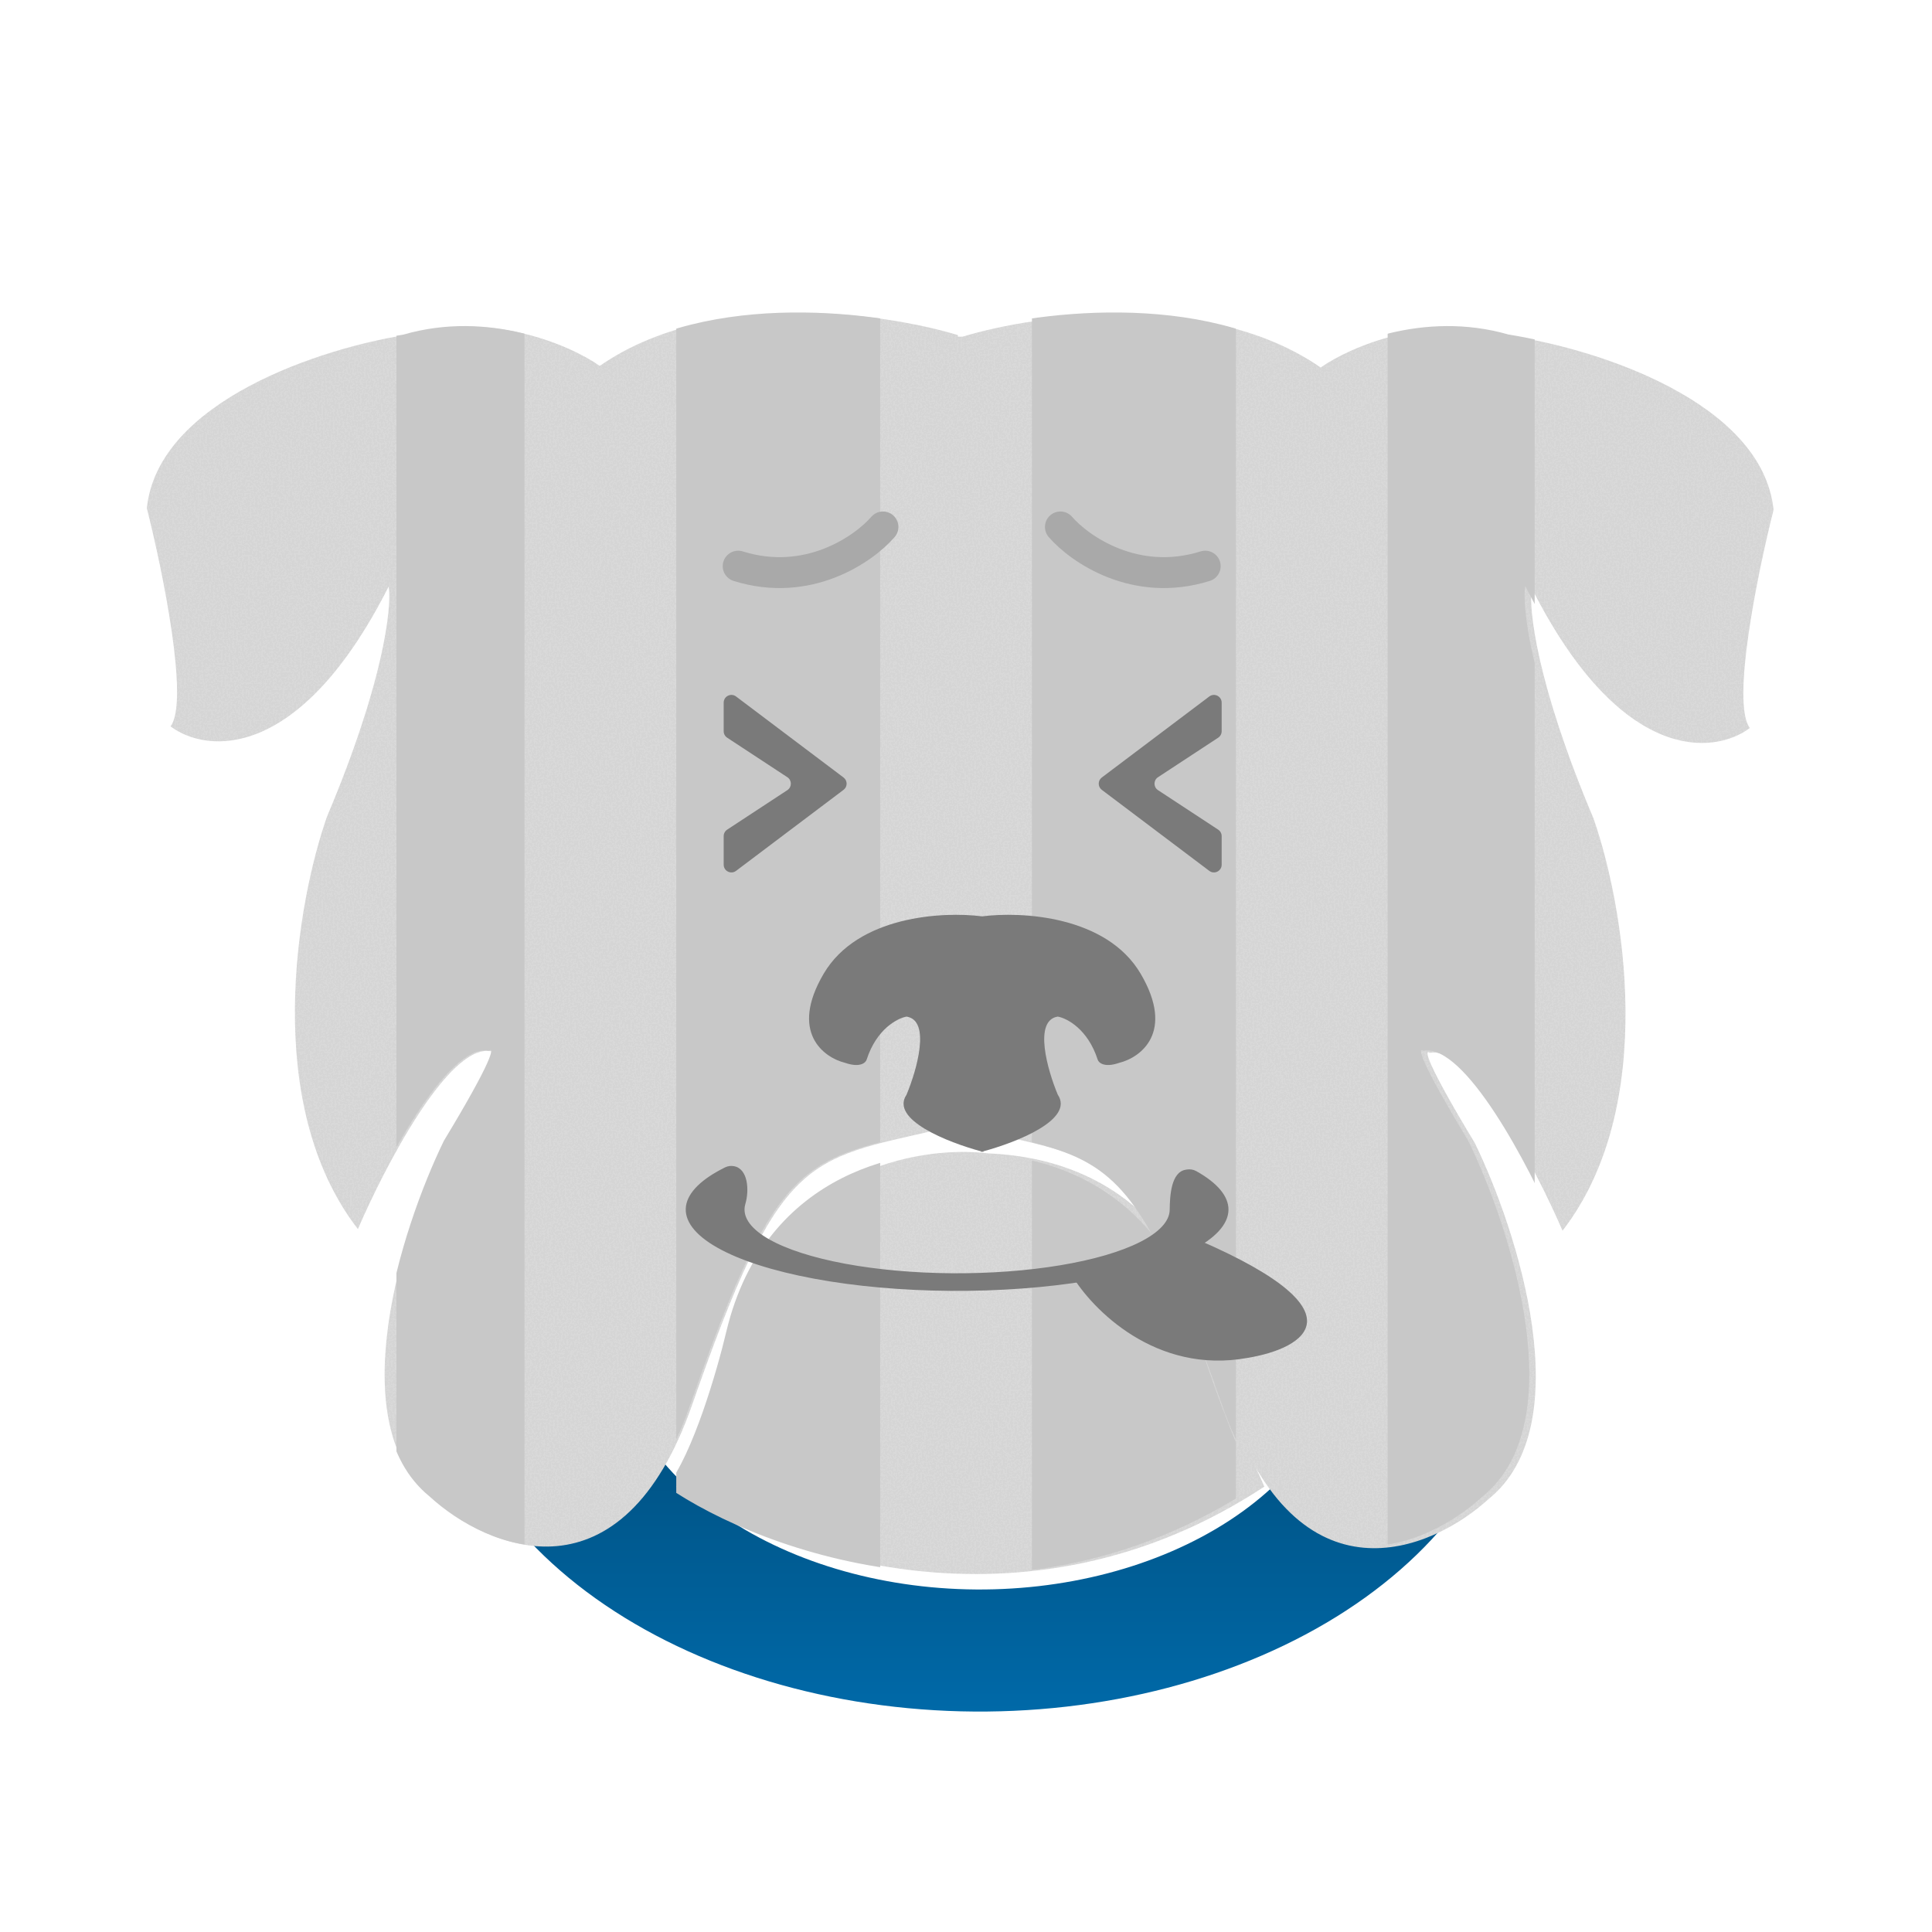
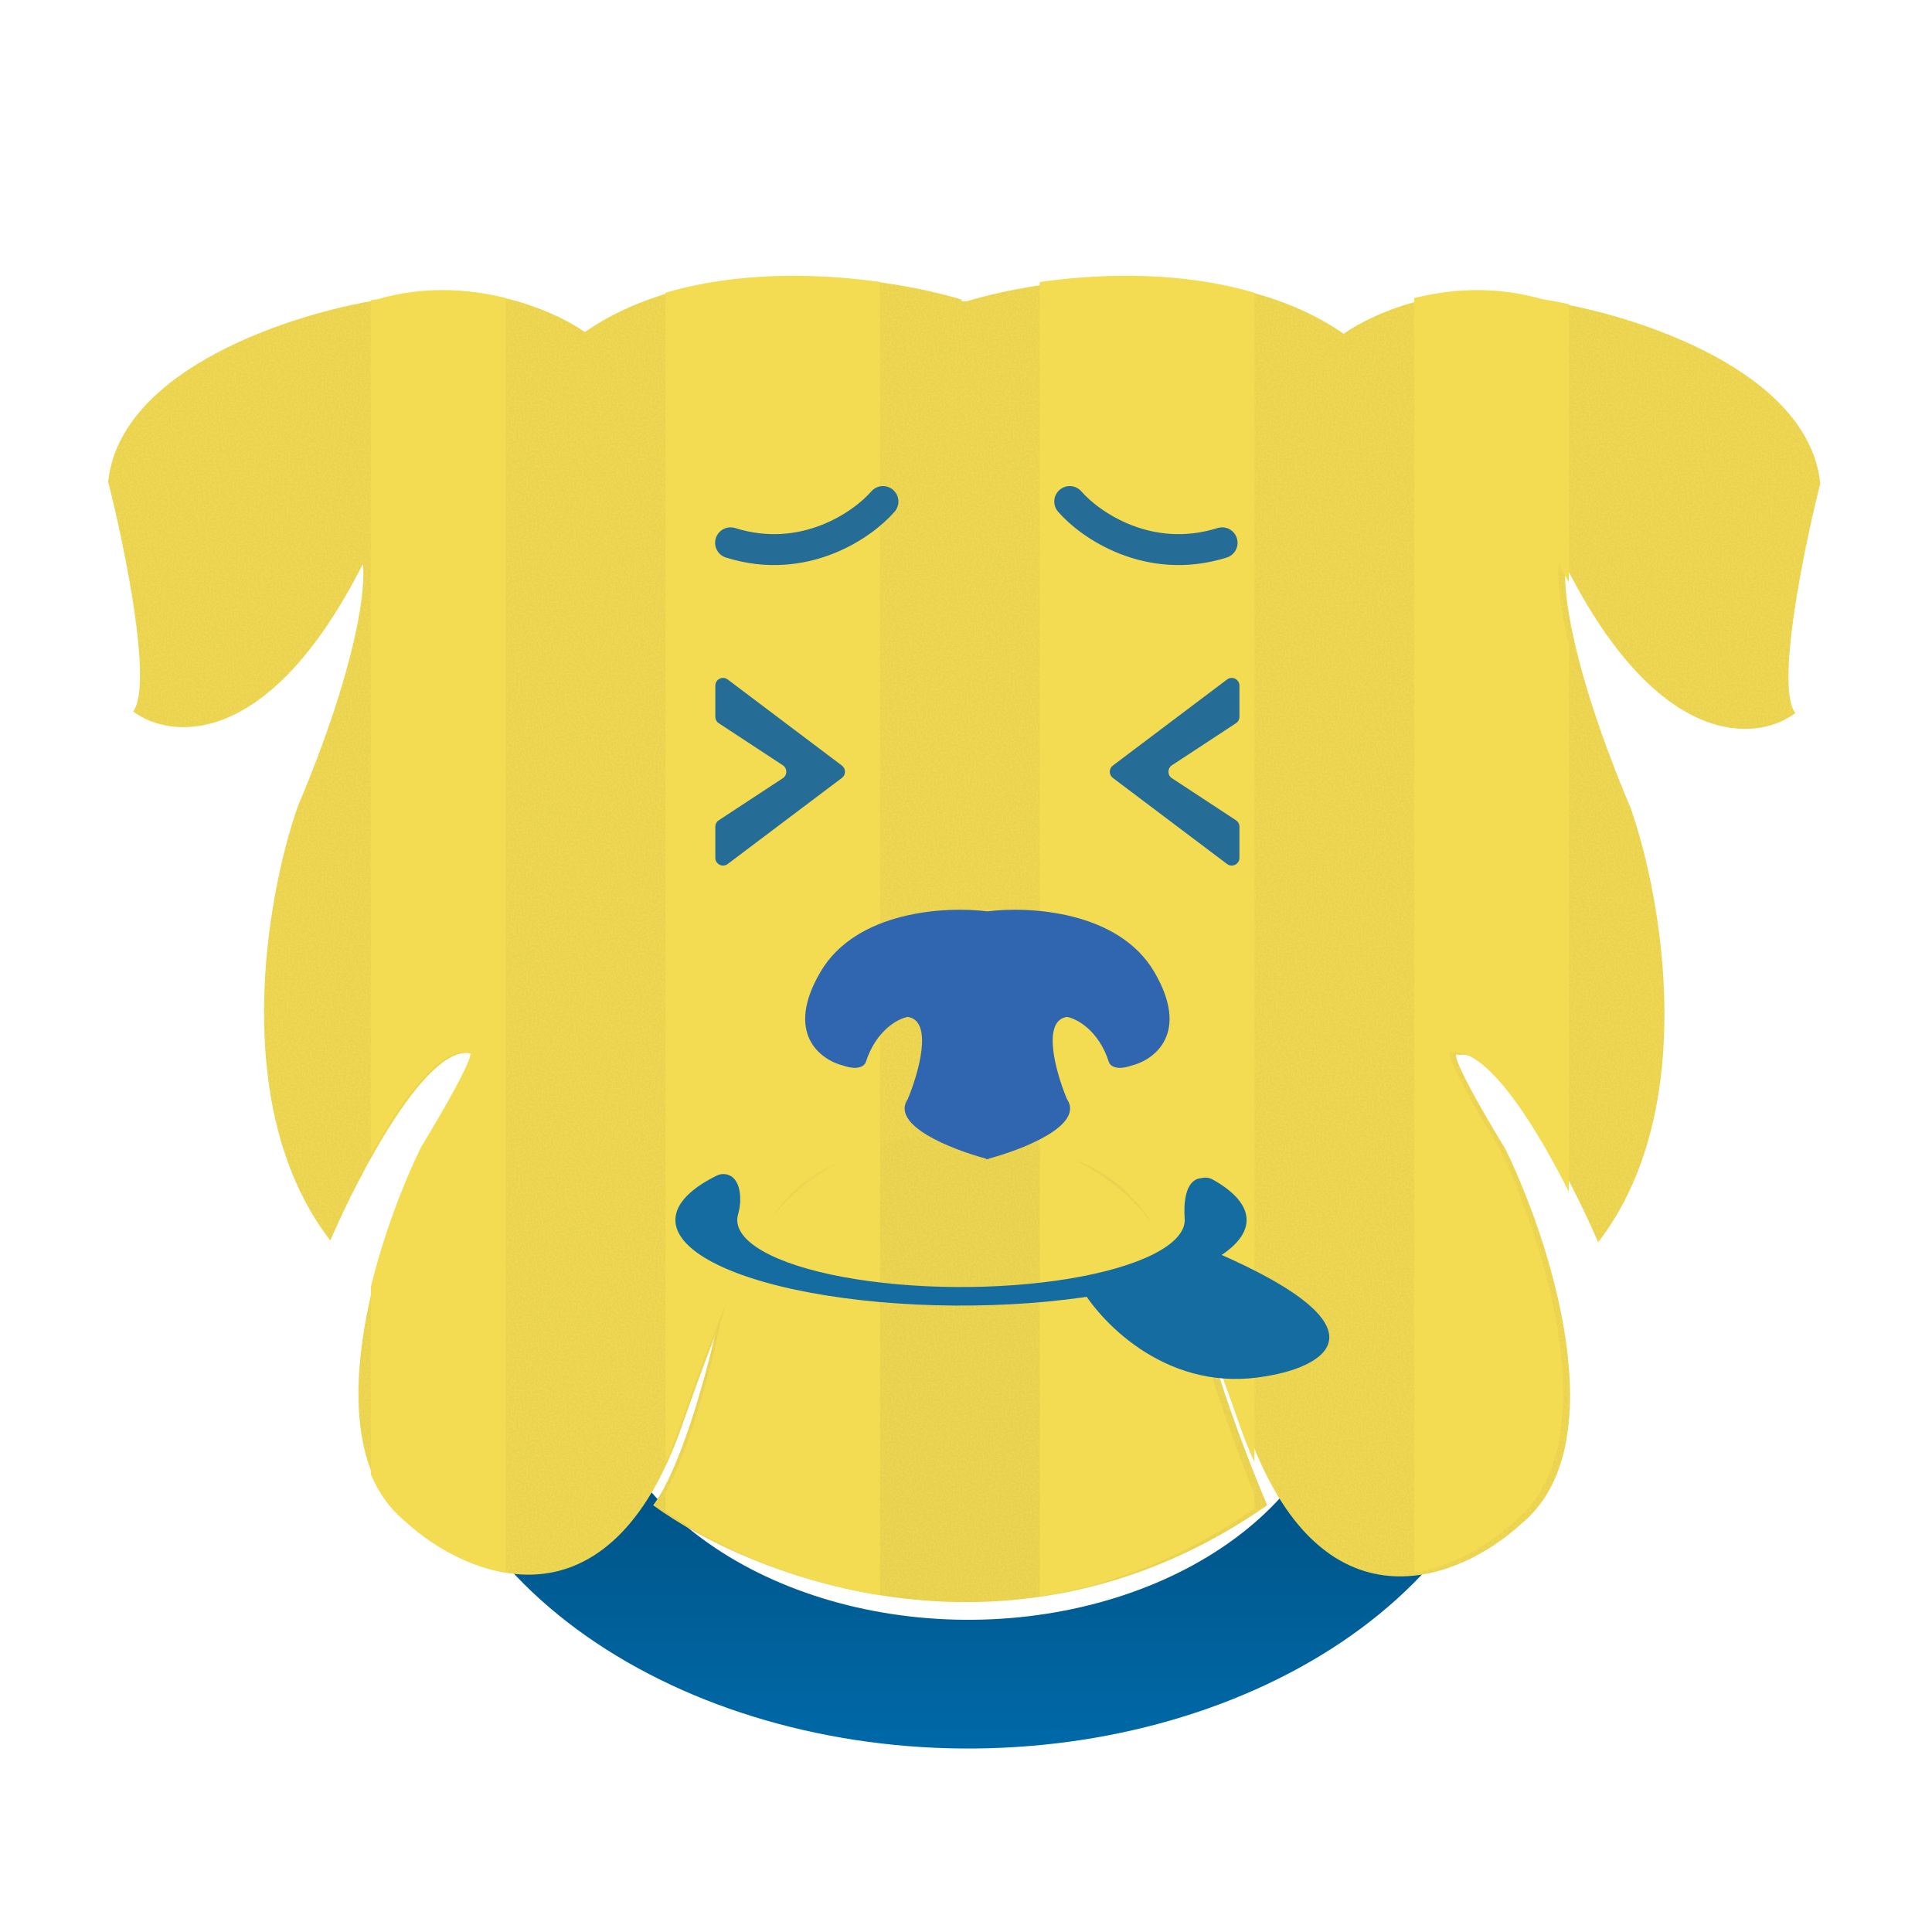
<svg xmlns="http://www.w3.org/2000/svg" width="500" height="500" viewBox="0 0 500 500" fill="none">
-   <path d="M393.493 344.147C393.493 318.142 378.974 293.186 353.087 274.69C327.199 256.195 292.029 245.652 255.204 245.348C218.38 245.044 182.871 255.003 156.378 273.066C129.884 291.129 114.544 315.839 113.683 341.837C112.821 367.834 126.509 393.024 151.778 411.942C177.046 430.859 211.857 441.98 248.661 442.892C285.466 443.804 321.295 434.434 348.379 416.813C375.463 399.193 391.618 374.743 393.34 348.766L348.649 347.289C347.478 364.96 336.488 381.592 318.064 393.579C299.64 405.565 275.267 411.94 250.23 411.319C225.194 410.699 201.513 403.134 184.324 390.265C167.135 377.396 157.824 360.261 158.41 342.575C158.996 324.89 169.431 308.081 187.453 295.793C205.476 283.506 229.631 276.731 254.681 276.938C279.731 277.145 303.656 284.317 321.267 296.898C338.877 309.48 348.753 326.457 348.753 344.147H393.493Z" fill="url(#paint0_linear_52_224)" />
-   <g filter="url(#filter0_n_52_224)">
-     <path d="M155.217 94.695C184.184 74.565 229.066 80.988 247.887 86.716C247.883 86.856 247.88 86.996 247.876 87.137H249.113C267.934 81.409 312.816 74.986 341.783 95.115C349.352 89.797 370.013 80.754 392.106 87.137C413.177 90.41 456.054 103.952 459 131.937C454.909 148.098 447.954 182.015 452.863 188.398C443.658 195.353 419.478 197.849 396.402 152.19C395.584 157.509 397.63 176.861 412.358 211.719C420.132 233.813 429.42 286.1 404.381 318.503C397.426 302.342 380.814 270.511 370.013 272.475C368.581 271.453 368.91 274.687 381.674 295.796C392.72 318.503 408.921 368.703 385.355 387.851C370.422 401.557 336.014 415.959 317.849 363.917C295.142 298.865 288.391 300.706 254.023 292.728V273.702C254.023 273.368 253.653 259.165 253.1 238.108H243.89C243.343 258.93 242.977 272.945 242.977 273.282V292.307C208.609 300.285 201.858 298.444 179.151 363.496C160.986 415.538 126.578 401.137 111.645 387.431C88.078 368.284 104.28 318.082 115.326 295.375C128.09 274.266 128.419 271.032 126.987 272.054C116.186 270.09 99.574 301.921 92.619 318.082C67.58 285.679 76.868 233.392 84.642 211.298C99.37 176.44 101.416 157.088 100.598 151.769C77.522 197.428 53.342 194.932 44.137 187.977C49.046 181.594 42.091 147.678 38 131.517C40.946 103.532 83.823 89.989 104.894 86.716C126.987 80.334 147.648 89.376 155.217 94.695Z" fill="#D9D9D9" />
+   <path d="M393.211 348.322C393.211 320.898 378.414 294.58 352.029 275.076C325.644 255.572 289.799 244.454 252.267 244.133C214.736 243.812 178.544 254.315 151.543 273.363C124.541 292.412 108.905 318.469 108.028 345.885C107.15 373.301 121.101 399.865 146.854 419.814C172.608 439.764 208.088 451.492 245.599 452.453C283.11 453.415 319.627 443.533 347.231 424.952C374.836 406.37 391.301 380.586 393.055 353.193L347.507 351.635C346.313 370.27 335.112 387.81 316.334 400.45C297.556 413.09 272.715 419.812 247.198 419.158C221.681 418.504 197.545 410.526 180.026 396.955C162.507 383.384 153.017 365.314 153.614 346.664C154.211 328.014 164.847 310.288 183.215 297.331C201.584 284.373 226.203 277.228 251.734 277.446C277.265 277.665 301.65 285.228 319.598 298.496C337.547 311.764 347.613 329.667 347.613 348.322H393.211Z" fill="url(#paint0_linear_59_61)" />
+   <g filter="url(#filter0_n_59_61)">
+     <path d="M151.369 85.931C181.856 64.746 229.093 71.507 248.901 77.535C248.897 77.682 248.894 77.83 248.89 77.978H250.193V77.977C270.001 71.949 317.239 65.189 347.726 86.375C355.692 80.777 377.438 71.26 400.69 77.977C422.867 81.422 467.994 95.676 471.095 125.13C466.789 142.139 459.469 177.836 464.636 184.554C454.947 191.874 429.498 194.499 405.212 146.444C404.351 152.042 406.504 172.41 422.006 209.097C430.187 232.35 439.962 287.382 413.609 321.486C406.289 304.477 388.806 270.976 377.438 273.043C375.931 271.967 376.276 275.37 389.71 297.588C401.336 321.486 418.389 374.322 393.586 394.474C377.869 408.9 341.654 424.057 322.535 369.284C298.636 300.817 291.531 302.755 255.36 294.358V274.335C255.36 273.987 254.971 259.038 254.389 236.872H244.695C244.12 258.788 243.735 273.539 243.734 273.891V293.915C207.563 302.312 200.458 300.374 176.56 368.841C157.441 423.614 121.227 408.456 105.51 394.031C80.707 373.879 97.758 321.043 109.385 297.144C122.819 274.927 123.164 271.524 121.657 272.599C110.289 270.533 92.807 304.034 85.486 321.043C59.133 286.939 68.907 231.908 77.089 208.655C92.59 171.968 94.744 151.6 93.883 146.002C69.597 194.057 44.148 191.43 34.459 184.11C39.626 177.393 32.306 141.695 28 124.686C31.1 95.233 76.228 80.98 98.404 77.535C121.657 70.817 143.403 80.334 151.369 85.931Z" fill="#EFD752" />
  </g>
-   <g filter="url(#filter1_n_52_224)">
-     <path d="M327.213 384.731C264.931 425.711 199.796 401.806 175.015 384.731C181.748 376.432 188.107 354.472 190.445 344.53C200.545 302.513 238.138 296.332 255.673 298.493C293.827 300.049 308.509 327.239 311.081 340.64C315.009 356.201 323.472 376.518 327.213 384.731Z" fill="#D9D9D9" />
+   <g filter="url(#filter1_n_59_61)">
+     <path d="M327.957 389.558C262.923 434.963 194.91 408.477 169.033 389.558C176.063 380.362 182.704 356.031 185.145 345.015C195.691 298.461 234.946 291.612 253.255 294.007C293.096 295.731 308.427 325.857 311.113 340.705C315.214 357.947 324.051 380.458 327.957 389.558Z" fill="#ECD550" />
  </g>
-   <g filter="url(#filter2_g_52_224)">
-     <mask id="mask0_52_224" style="mask-type:alpha" maskUnits="userSpaceOnUse" x="102" y="33" width="296" height="435">
-       <path d="M135.737 467.502H102.598V33H135.737V467.502ZM227.793 467.502H175.015V33H227.793V467.502ZM319.849 467.502H267.07V33H319.849V467.502ZM397.175 467.502H359.125V33H397.175V467.502Z" fill="#C80000" />
+   <g filter="url(#filter2_g_59_61)">
+     <mask id="mask0_59_61" style="mask-type:alpha" maskUnits="userSpaceOnUse" x="95" y="21" width="312" height="458">
+       <path d="M130.867 478.305H95.988V21H130.867V478.305ZM227.753 478.305H172.206V21H227.753V478.305ZM324.64 478.305H269.092V21H324.64V478.305ZM406.025 478.305H365.979V21H406.025V478.305Z" fill="#C80000" />
    </mask>
-     <g mask="url(#mask0_52_224)">
-       <path d="M247.432 86.584C266.252 80.856 311.134 74.433 340.101 94.563C347.67 89.244 368.331 80.202 390.424 86.584C411.495 89.857 454.372 103.4 457.318 131.385C453.226 147.546 446.272 181.462 451.181 187.845C441.975 194.8 417.795 197.296 394.72 151.637C393.902 156.956 395.948 176.309 410.676 211.166C418.45 233.26 427.737 285.547 402.698 317.95C395.743 301.79 379.132 269.959 368.331 271.922C366.899 270.899 367.226 274.132 379.991 295.243C391.038 317.951 407.239 368.152 383.673 387.299C368.739 401.005 334.332 415.405 316.166 363.365C314.367 358.209 312.666 353.474 311.045 349.12C315.361 362.915 321.669 377.949 324.758 384.731C262.476 425.71 197.342 401.806 172.56 384.731C179.293 376.431 185.653 354.472 187.99 344.53C198.09 302.513 235.684 296.331 253.218 298.492C275.198 299.389 289.387 308.794 297.96 319.167C286.382 298.492 275.793 297.619 252.341 292.175V273.15C252.341 272.813 251.975 258.798 251.428 237.976H243.435C242.888 258.798 242.522 272.813 242.522 273.15V292.175C208.155 300.153 201.403 298.312 178.697 363.365C160.531 415.405 126.123 401.005 111.19 387.299C87.624 368.152 103.825 317.951 114.871 295.243C127.635 274.134 127.964 270.9 126.532 271.922C115.731 269.958 99.12 301.79 92.164 317.95C67.126 285.547 76.413 233.26 84.187 211.166C98.915 176.309 100.961 156.956 100.143 151.637C77.068 197.296 52.888 194.8 43.682 187.845C48.591 181.462 41.636 147.546 37.545 131.385C40.491 103.4 83.368 89.857 104.439 86.584C126.532 80.202 147.193 89.244 154.762 94.563C183.729 74.433 228.612 80.856 247.432 86.584C247.428 86.724 247.425 86.865 247.421 87.005H247.443C247.439 86.865 247.436 86.724 247.432 86.584Z" fill="#C8C8C8" />
+     <g mask="url(#mask0_59_61)">
+       <path d="M248.423 77.387C268.231 71.358 315.469 64.597 345.956 85.783C353.922 80.185 375.668 70.669 398.921 77.387C421.097 80.832 466.225 95.085 469.325 124.538C465.019 141.547 457.698 177.244 462.865 183.962C453.176 191.282 427.727 193.909 403.441 145.853C402.58 151.452 404.734 171.82 420.235 208.507C428.417 231.76 438.191 286.79 411.839 320.894C404.518 303.885 387.036 270.386 375.668 272.452C374.161 271.376 374.505 274.777 387.94 296.996C399.567 320.895 416.618 373.73 391.815 393.883C376.098 408.308 339.884 423.465 320.765 368.692C315.938 354.861 311.794 343.904 307.959 335.153C308.589 337.157 309.045 339.028 309.343 340.705C313.362 357.947 322.024 380.458 325.852 389.558C262.11 434.963 195.448 408.477 170.085 389.558C176.976 380.363 183.484 356.032 185.877 345.015C186.474 342.324 187.167 339.766 187.943 337.335C184.372 345.707 180.515 355.987 176.081 368.692C156.962 423.465 120.748 408.308 105.031 393.883C80.228 373.73 97.28 320.895 108.906 296.996C122.341 274.777 122.686 271.376 121.178 272.452C109.811 270.385 92.328 303.885 85.008 320.894C58.655 286.79 68.43 231.76 76.611 208.507C92.113 171.82 94.265 151.452 93.404 145.853C69.118 193.909 43.669 191.282 33.98 183.962C39.147 177.244 31.827 141.547 27.521 124.538C30.622 95.085 75.749 80.832 97.925 77.387C121.178 70.669 142.924 80.185 150.89 85.783C181.377 64.597 228.615 71.358 248.423 77.387C248.419 77.534 248.415 77.682 248.411 77.83H248.434C248.43 77.682 248.427 77.534 248.423 77.387ZM277.751 300.016C286.678 304.292 293.411 310.376 298.343 316.806C292.186 307.543 285.959 303.07 277.751 300.016ZM216.872 300.901C210.222 303.731 204.864 307.799 199.641 315.148C204.784 308.824 210.733 304.204 216.872 300.901ZM244.217 236.724C243.641 258.637 243.256 273.387 243.256 273.743V293.662C246.739 293.496 249.921 293.645 252.635 294.007C253.564 294.048 254.481 294.105 255.384 294.178C254.794 294.042 254.196 293.907 253.591 293.766V273.743C253.59 273.387 253.205 258.637 252.63 236.724H244.217Z" fill="#F3DB52" />
    </g>
  </g>
-   <path d="M218.31 201.217C219.371 202.017 219.371 203.611 218.31 204.411L190.492 225.378C189.175 226.372 187.289 225.432 187.289 223.781V216.383C187.289 215.709 187.628 215.081 188.191 214.711L203.767 204.486C204.97 203.696 204.97 201.932 203.767 201.142L188.191 190.916C187.628 190.546 187.289 189.918 187.289 189.244V181.846C187.289 180.196 189.175 179.256 190.492 180.249L218.31 201.217Z" fill="#7A7A7A" />
-   <path d="M285.145 201.217C284.084 202.017 284.084 203.611 285.145 204.411L312.962 225.378C314.28 226.372 316.166 225.432 316.166 223.781V216.383C316.166 215.709 315.827 215.081 315.264 214.711L299.688 204.486C298.485 203.696 298.485 201.932 299.688 201.142L315.264 190.916C315.827 190.546 316.166 189.918 316.166 189.244V181.846C316.166 180.196 314.28 179.256 312.962 180.249L285.145 201.217Z" fill="#7A7A7A" />
-   <path d="M274.434 136.374C279.402 142.116 293.85 152.183 311.905 146.52" stroke="#A9A9A9" stroke-width="8" stroke-linecap="round" />
-   <path d="M228.509 136.374C223.542 142.116 209.094 152.183 191.038 146.52" stroke="#A9A9A9" stroke-width="8" stroke-linecap="round" />
-   <path d="M254.182 237.151C264.384 235.84 286.393 237.007 295.207 252.01C304.107 267.16 295.206 273.692 289.644 275.064C285.83 276.382 284.346 275.065 284.081 274.241C281.538 266.337 276.135 263.517 273.751 263.096C267.394 264.06 271.102 276.966 273.751 283.298C278.099 289.733 263.08 295.643 254.482 297.96V298.119C254.383 298.094 254.283 298.066 254.183 298.039C254.082 298.066 253.983 298.094 253.884 298.119V297.96C245.285 295.644 230.267 289.733 234.614 283.298C237.263 276.966 240.972 264.06 234.614 263.096C232.23 263.517 226.826 266.337 224.283 274.241C224.018 275.065 222.535 276.382 218.721 275.064C213.158 273.692 204.258 267.16 213.158 252.01C221.971 237.008 243.979 235.84 254.182 237.151Z" fill="#7A7A7A" />
-   <path d="M307.088 302.682C307.947 302.532 308.836 302.662 309.597 303.087C315.104 306.166 317.973 309.611 317.929 313.112C317.882 316.856 314.504 320.529 308.143 323.751C301.783 326.973 292.67 329.629 281.744 331.444C270.818 333.259 258.475 334.167 245.987 334.076C233.5 333.985 221.319 332.897 210.701 330.925C200.084 328.952 191.414 326.167 185.585 322.855C179.756 319.544 176.979 315.826 177.54 312.086C178.071 308.554 181.559 305.123 187.67 302.107C188.386 301.753 189.202 301.659 189.986 301.811C193.609 302.516 193.94 308.041 192.897 311.581C192.827 311.817 192.774 312.054 192.739 312.291C192.299 315.221 194.474 318.133 199.04 320.727C203.607 323.321 210.399 325.503 218.716 327.049C227.034 328.594 236.576 329.446 246.358 329.518C256.141 329.589 265.81 328.877 274.369 327.455C282.928 326.034 290.067 323.953 295.049 321.429C300.032 318.905 302.678 316.028 302.716 313.095C302.763 309.311 303.104 303.376 306.832 302.727L307.088 302.682Z" fill="#7A7A7A" />
-   <path d="M322.806 351.432C299.127 355.75 282.582 338.838 277.27 329.842L305.73 319.047C354.908 339.198 337.605 349.033 322.806 351.432Z" fill="#7A7A7A" />
+   <path d="M217.884 198.129C218.945 198.929 218.946 200.523 217.884 201.323L188.327 223.602C187.01 224.595 185.124 223.655 185.124 222.005V213.951C185.124 213.277 185.463 212.649 186.026 212.279L202.6 201.398C203.803 200.608 203.803 198.844 202.6 198.054L186.026 187.173C185.463 186.804 185.124 186.175 185.124 185.501V177.448C185.124 175.797 187.01 174.857 188.327 175.85L217.884 198.129Z" fill="#256C96" />
+   <path d="M288.005 198.129C286.943 198.929 286.943 200.523 288.005 201.323L317.561 223.602C318.879 224.595 320.765 223.655 320.765 222.005V213.951C320.765 213.277 320.426 212.649 319.863 212.279L303.288 201.398C302.085 200.608 302.085 198.844 303.288 198.054L319.863 187.173C320.426 186.804 320.765 186.175 320.765 185.501V177.448C320.765 175.797 318.879 174.857 317.561 175.85L288.005 198.129Z" fill="#256C96" />
+   <path d="M276.843 129.799C282.071 135.842 297.278 146.438 316.28 140.478" stroke="#256C96" stroke-width="8" stroke-linecap="round" />
+   <path d="M228.508 129.799C223.28 135.842 208.073 146.438 189.07 140.478" stroke="#256C96" stroke-width="8" stroke-linecap="round" />
+   <path d="M255.528 235.866C266.266 234.486 289.43 235.714 298.706 251.503C308.073 267.449 298.706 274.324 292.851 275.768C288.837 277.154 287.276 275.769 286.997 274.902C284.32 266.583 278.633 263.615 276.124 263.171C269.433 264.187 273.336 277.77 276.124 284.434C280.699 291.207 264.892 297.427 255.842 299.865V300.033C255.738 300.006 255.634 299.977 255.528 299.949C255.422 299.977 255.317 300.006 255.213 300.033V299.865C246.164 297.427 230.358 291.207 234.933 284.434C237.721 277.77 241.624 264.187 234.933 263.171C232.424 263.615 226.737 266.583 224.06 274.902C223.781 275.769 222.22 277.154 218.206 275.768C212.351 274.324 202.984 267.449 212.351 251.503C221.627 235.714 244.79 234.486 255.528 235.866Z" fill="#3065AF" />
+   <path d="M311.28 304.823C312.139 304.674 313.027 304.803 313.789 305.227C319.625 308.477 322.667 312.115 322.62 315.813C322.571 319.753 319.015 323.619 312.321 327.01C305.626 330.401 296.035 333.196 284.536 335.107C273.037 337.017 260.046 337.973 246.903 337.877C233.76 337.781 220.94 336.636 209.765 334.56C198.59 332.484 189.465 329.552 183.33 326.067C177.195 322.582 174.273 318.669 174.864 314.733C175.422 311.016 179.094 307.404 185.526 304.23C186.279 303.858 187.138 303.759 187.962 303.919V303.919C191.773 304.66 192.132 310.471 191.028 314.193C190.954 314.444 190.898 314.696 190.86 314.949C190.397 318.032 192.686 321.097 197.492 323.828C202.298 326.558 209.447 328.855 218.201 330.481C226.955 332.107 236.997 333.004 247.293 333.079C257.589 333.154 267.766 332.405 276.774 330.909C285.782 329.412 293.296 327.223 298.54 324.566C303.784 321.909 306.569 318.882 306.608 315.795C306.61 315.641 306.605 315.487 306.594 315.333C306.303 311.51 306.709 305.62 310.486 304.962L311.28 304.823Z" fill="#156CA0" />
+   <path d="M327.753 356.145C302.831 360.689 285.419 342.889 279.827 333.421L309.781 322.06C361.54 343.268 343.328 353.62 327.753 356.145Z" fill="#156CA0" />
  <defs>
-     <filter id="filter0_n_52_224" x="38" y="81" width="421" height="319.672" filterUnits="userSpaceOnUse" color-interpolation-filters="sRGB">
+     <filter id="filter0_n_59_61" x="28" y="71.519" width="443.095" height="336.45" filterUnits="userSpaceOnUse" color-interpolation-filters="sRGB">
      <feFlood flood-opacity="0" result="BackgroundImageFix" />
      <feBlend mode="normal" in="SourceGraphic" in2="BackgroundImageFix" result="shape" />
      <feTurbulence type="fractalNoise" baseFrequency="2 2" stitchTiles="stitch" numOctaves="3" result="noise" seed="6161" />
      <feColorMatrix in="noise" type="luminanceToAlpha" result="alphaNoise" />
      <feComponentTransfer in="alphaNoise" result="coloredNoise1">
        <feFuncA type="discrete" tableValues="1 1 1 1 1 1 1 1 1 1 1 1 1 1 1 1 1 1 1 1 1 1 1 1 1 1 1 1 1 1 1 1 1 1 1 1 1 1 1 1 1 1 1 1 1 1 1 1 1 1 1 0 0 0 0 0 0 0 0 0 0 0 0 0 0 0 0 0 0 0 0 0 0 0 0 0 0 0 0 0 0 0 0 0 0 0 0 0 0 0 0 0 0 0 0 0 0 0 0 0 " />
      </feComponentTransfer>
      <feComposite operator="in" in2="shape" in="coloredNoise1" result="noise1Clipped" />
      <feFlood flood-color="rgba(0, 0, 0, 0.02)" result="color1Flood" />
      <feComposite operator="in" in2="noise1Clipped" in="color1Flood" result="color1" />
-       <feMerge result="effect1_noise_52_224">
+       <feMerge result="effect1_noise_59_61">
        <feMergeNode in="shape" />
        <feMergeNode in="color1" />
      </feMerge>
    </filter>
-     <filter id="filter1_n_52_224" x="175.015" y="298.119" width="152.198" height="109.239" filterUnits="userSpaceOnUse" color-interpolation-filters="sRGB">
+     <filter id="filter1_n_59_61" x="169.033" y="293.593" width="158.925" height="121.035" filterUnits="userSpaceOnUse" color-interpolation-filters="sRGB">
      <feFlood flood-opacity="0" result="BackgroundImageFix" />
      <feBlend mode="normal" in="SourceGraphic" in2="BackgroundImageFix" result="shape" />
      <feTurbulence type="fractalNoise" baseFrequency="2 2" stitchTiles="stitch" numOctaves="3" result="noise" seed="6161" />
      <feColorMatrix in="noise" type="luminanceToAlpha" result="alphaNoise" />
      <feComponentTransfer in="alphaNoise" result="coloredNoise1">
        <feFuncA type="discrete" tableValues="1 1 1 1 1 1 1 1 1 1 1 1 1 1 1 1 1 1 1 1 1 1 1 1 1 1 1 1 1 1 1 1 1 1 1 1 1 1 1 1 1 1 1 1 1 1 1 1 1 1 1 0 0 0 0 0 0 0 0 0 0 0 0 0 0 0 0 0 0 0 0 0 0 0 0 0 0 0 0 0 0 0 0 0 0 0 0 0 0 0 0 0 0 0 0 0 0 0 0 0 " />
      </feComponentTransfer>
      <feComposite operator="in" in2="shape" in="coloredNoise1" result="noise1Clipped" />
      <feFlood flood-color="rgba(0, 0, 0, 0.02)" result="color1Flood" />
      <feComposite operator="in" in2="noise1Clipped" in="color1Flood" result="color1" />
-       <feMerge result="effect1_noise_52_224">
+       <feMerge result="effect1_noise_59_61">
        <feMergeNode in="shape" />
        <feMergeNode in="color1" />
      </feMerge>
    </filter>
-     <filter id="filter2_g_52_224" x="102.598" y="80.868" width="294.577" height="326.489" filterUnits="userSpaceOnUse" color-interpolation-filters="sRGB">
+     <filter id="filter2_g_59_61" x="95.988" y="71.37" width="310.037" height="343.259" filterUnits="userSpaceOnUse" color-interpolation-filters="sRGB">
      <feFlood flood-opacity="0" result="BackgroundImageFix" />
      <feBlend mode="normal" in="SourceGraphic" in2="BackgroundImageFix" result="shape" />
      <feTurbulence type="fractalNoise" baseFrequency="0.25 0.25" numOctaves="3" seed="7617" />
      <feDisplacementMap in="shape" scale="0" xChannelSelector="R" yChannelSelector="G" result="displacedImage" width="100%" height="100%" />
-       <feMerge result="effect1_texture_52_224">
+       <feMerge result="effect1_texture_59_61">
        <feMergeNode in="displacedImage" />
      </feMerge>
    </filter>
-     <linearGradient id="paint0_linear_52_224" x1="253.568" y1="245.341" x2="253.568" y2="442.953" gradientUnits="userSpaceOnUse">
+     <linearGradient id="paint0_linear_59_61" x1="250.6" y1="244.126" x2="250.6" y2="452.517" gradientUnits="userSpaceOnUse">
      <stop stop-color="#002942" />
      <stop offset="1" stop-color="#0069A8" />
    </linearGradient>
  </defs>
</svg>
